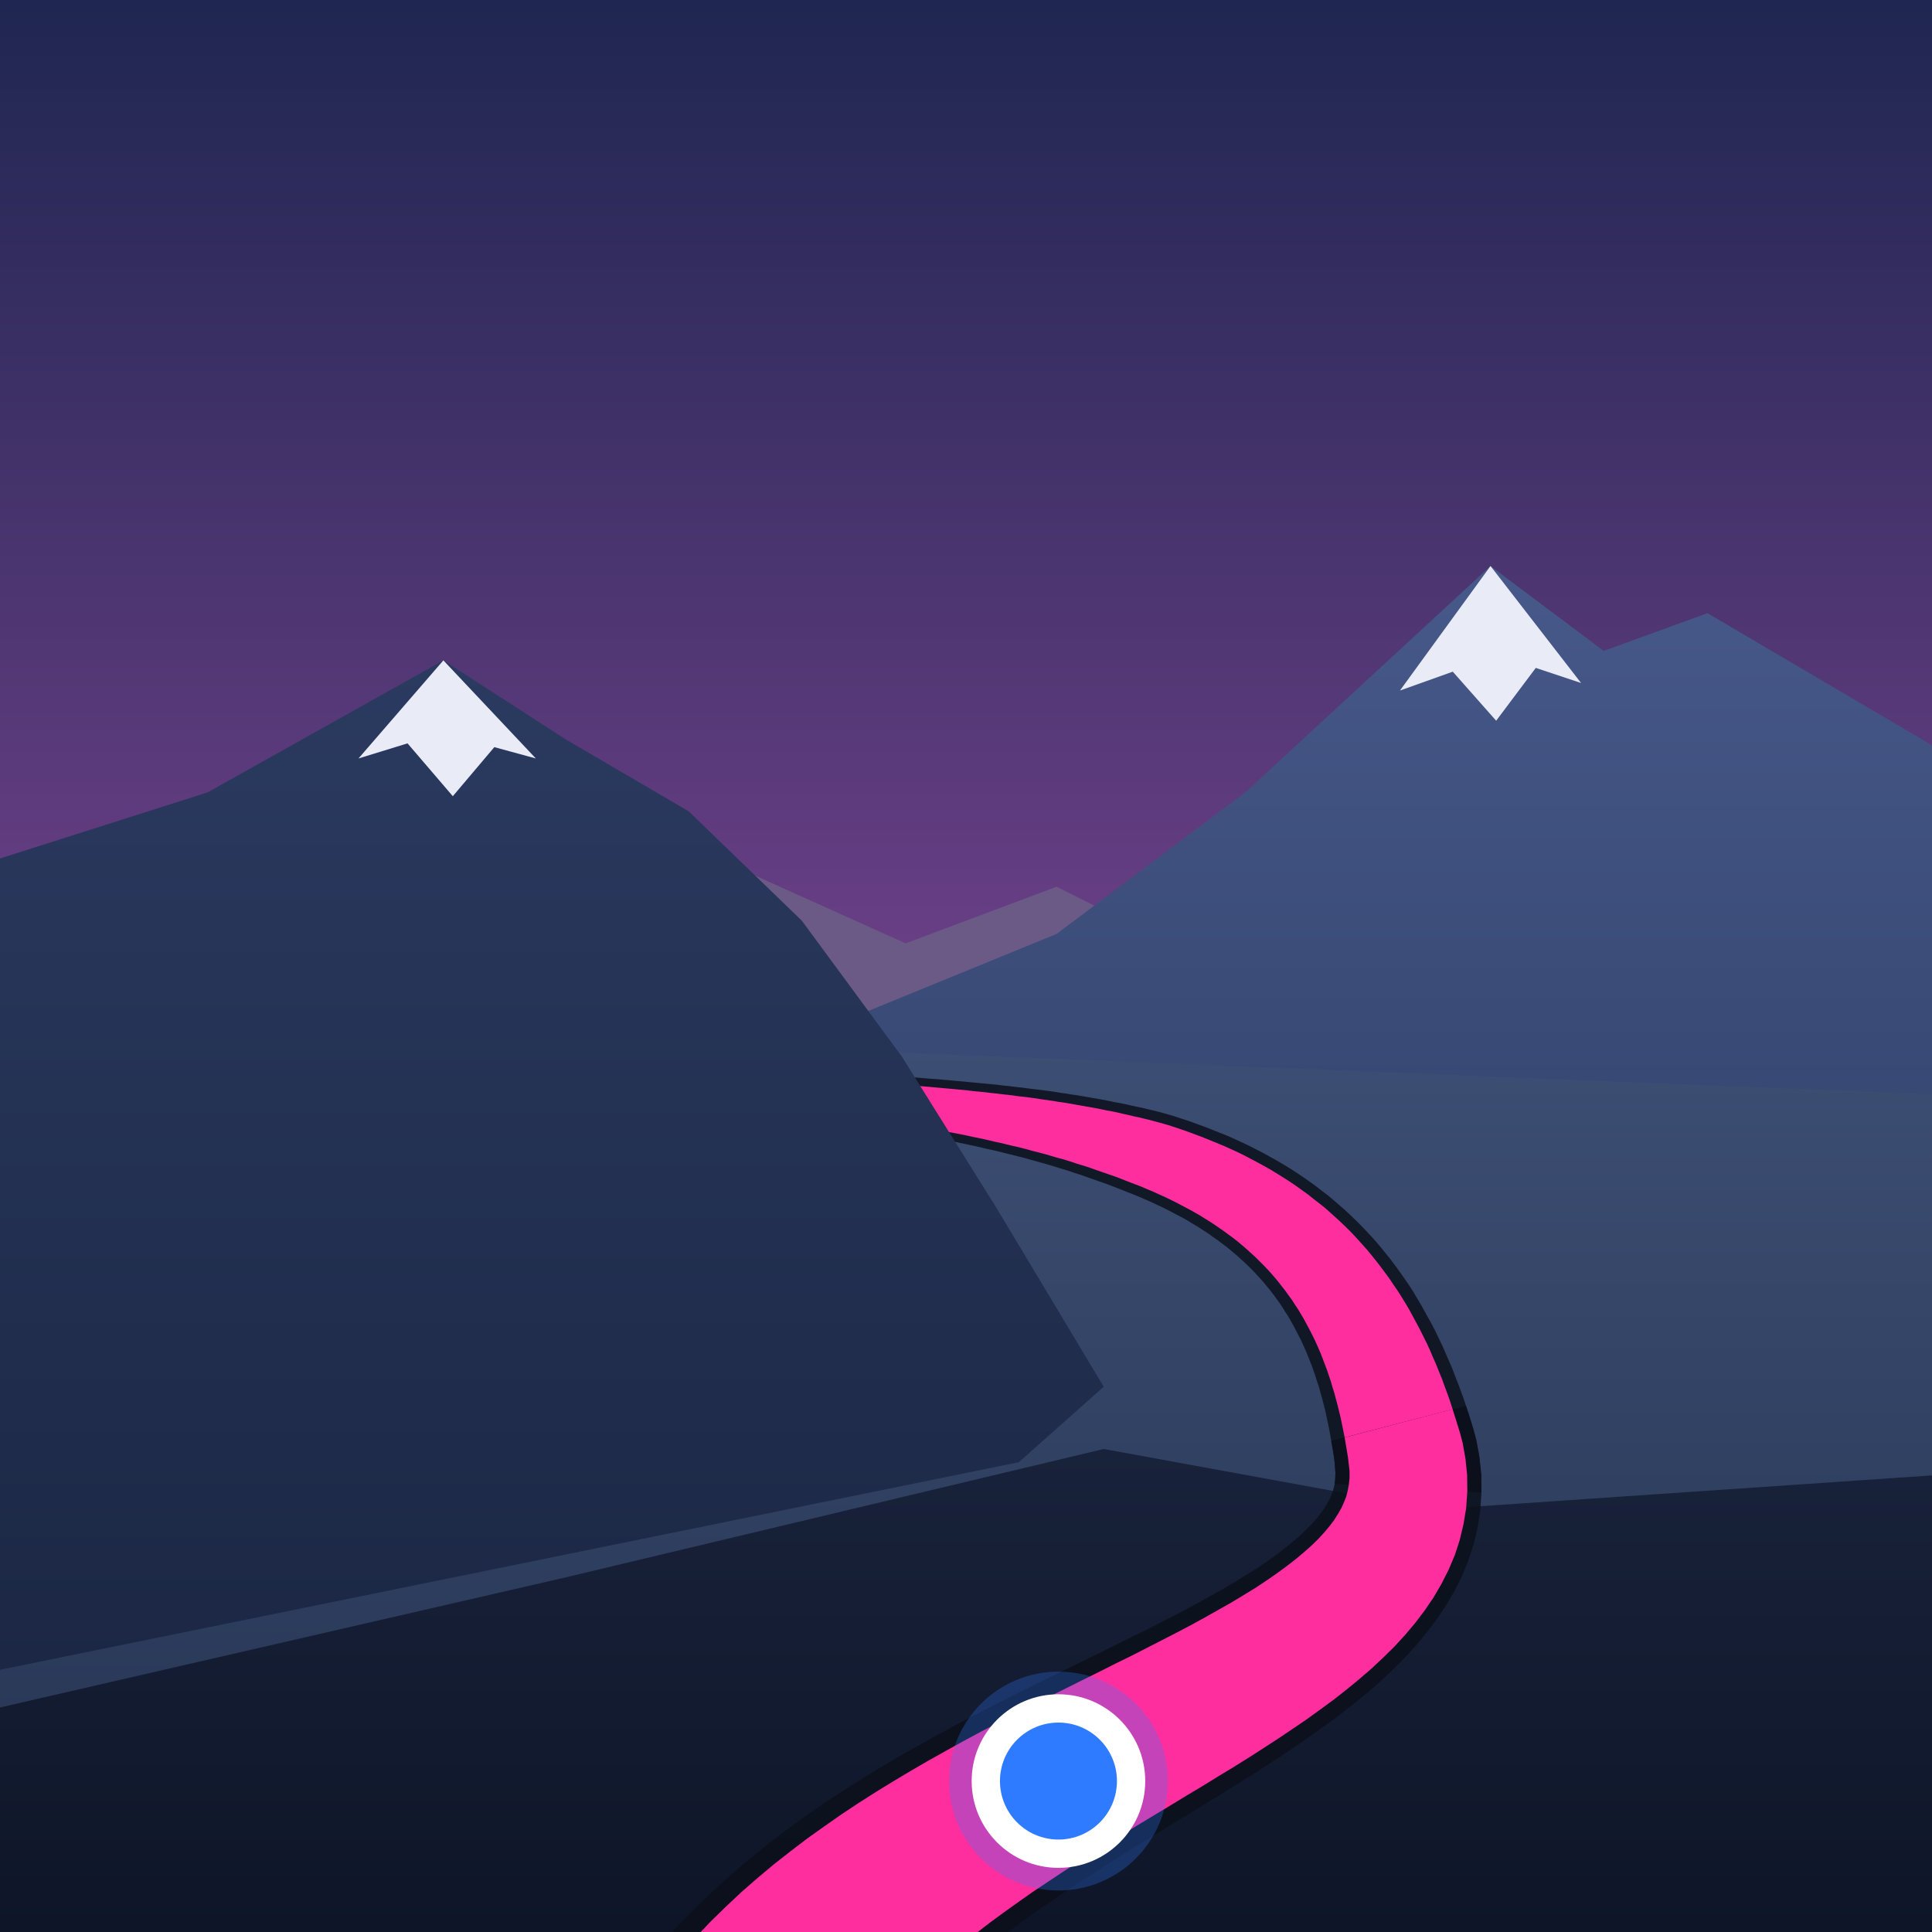
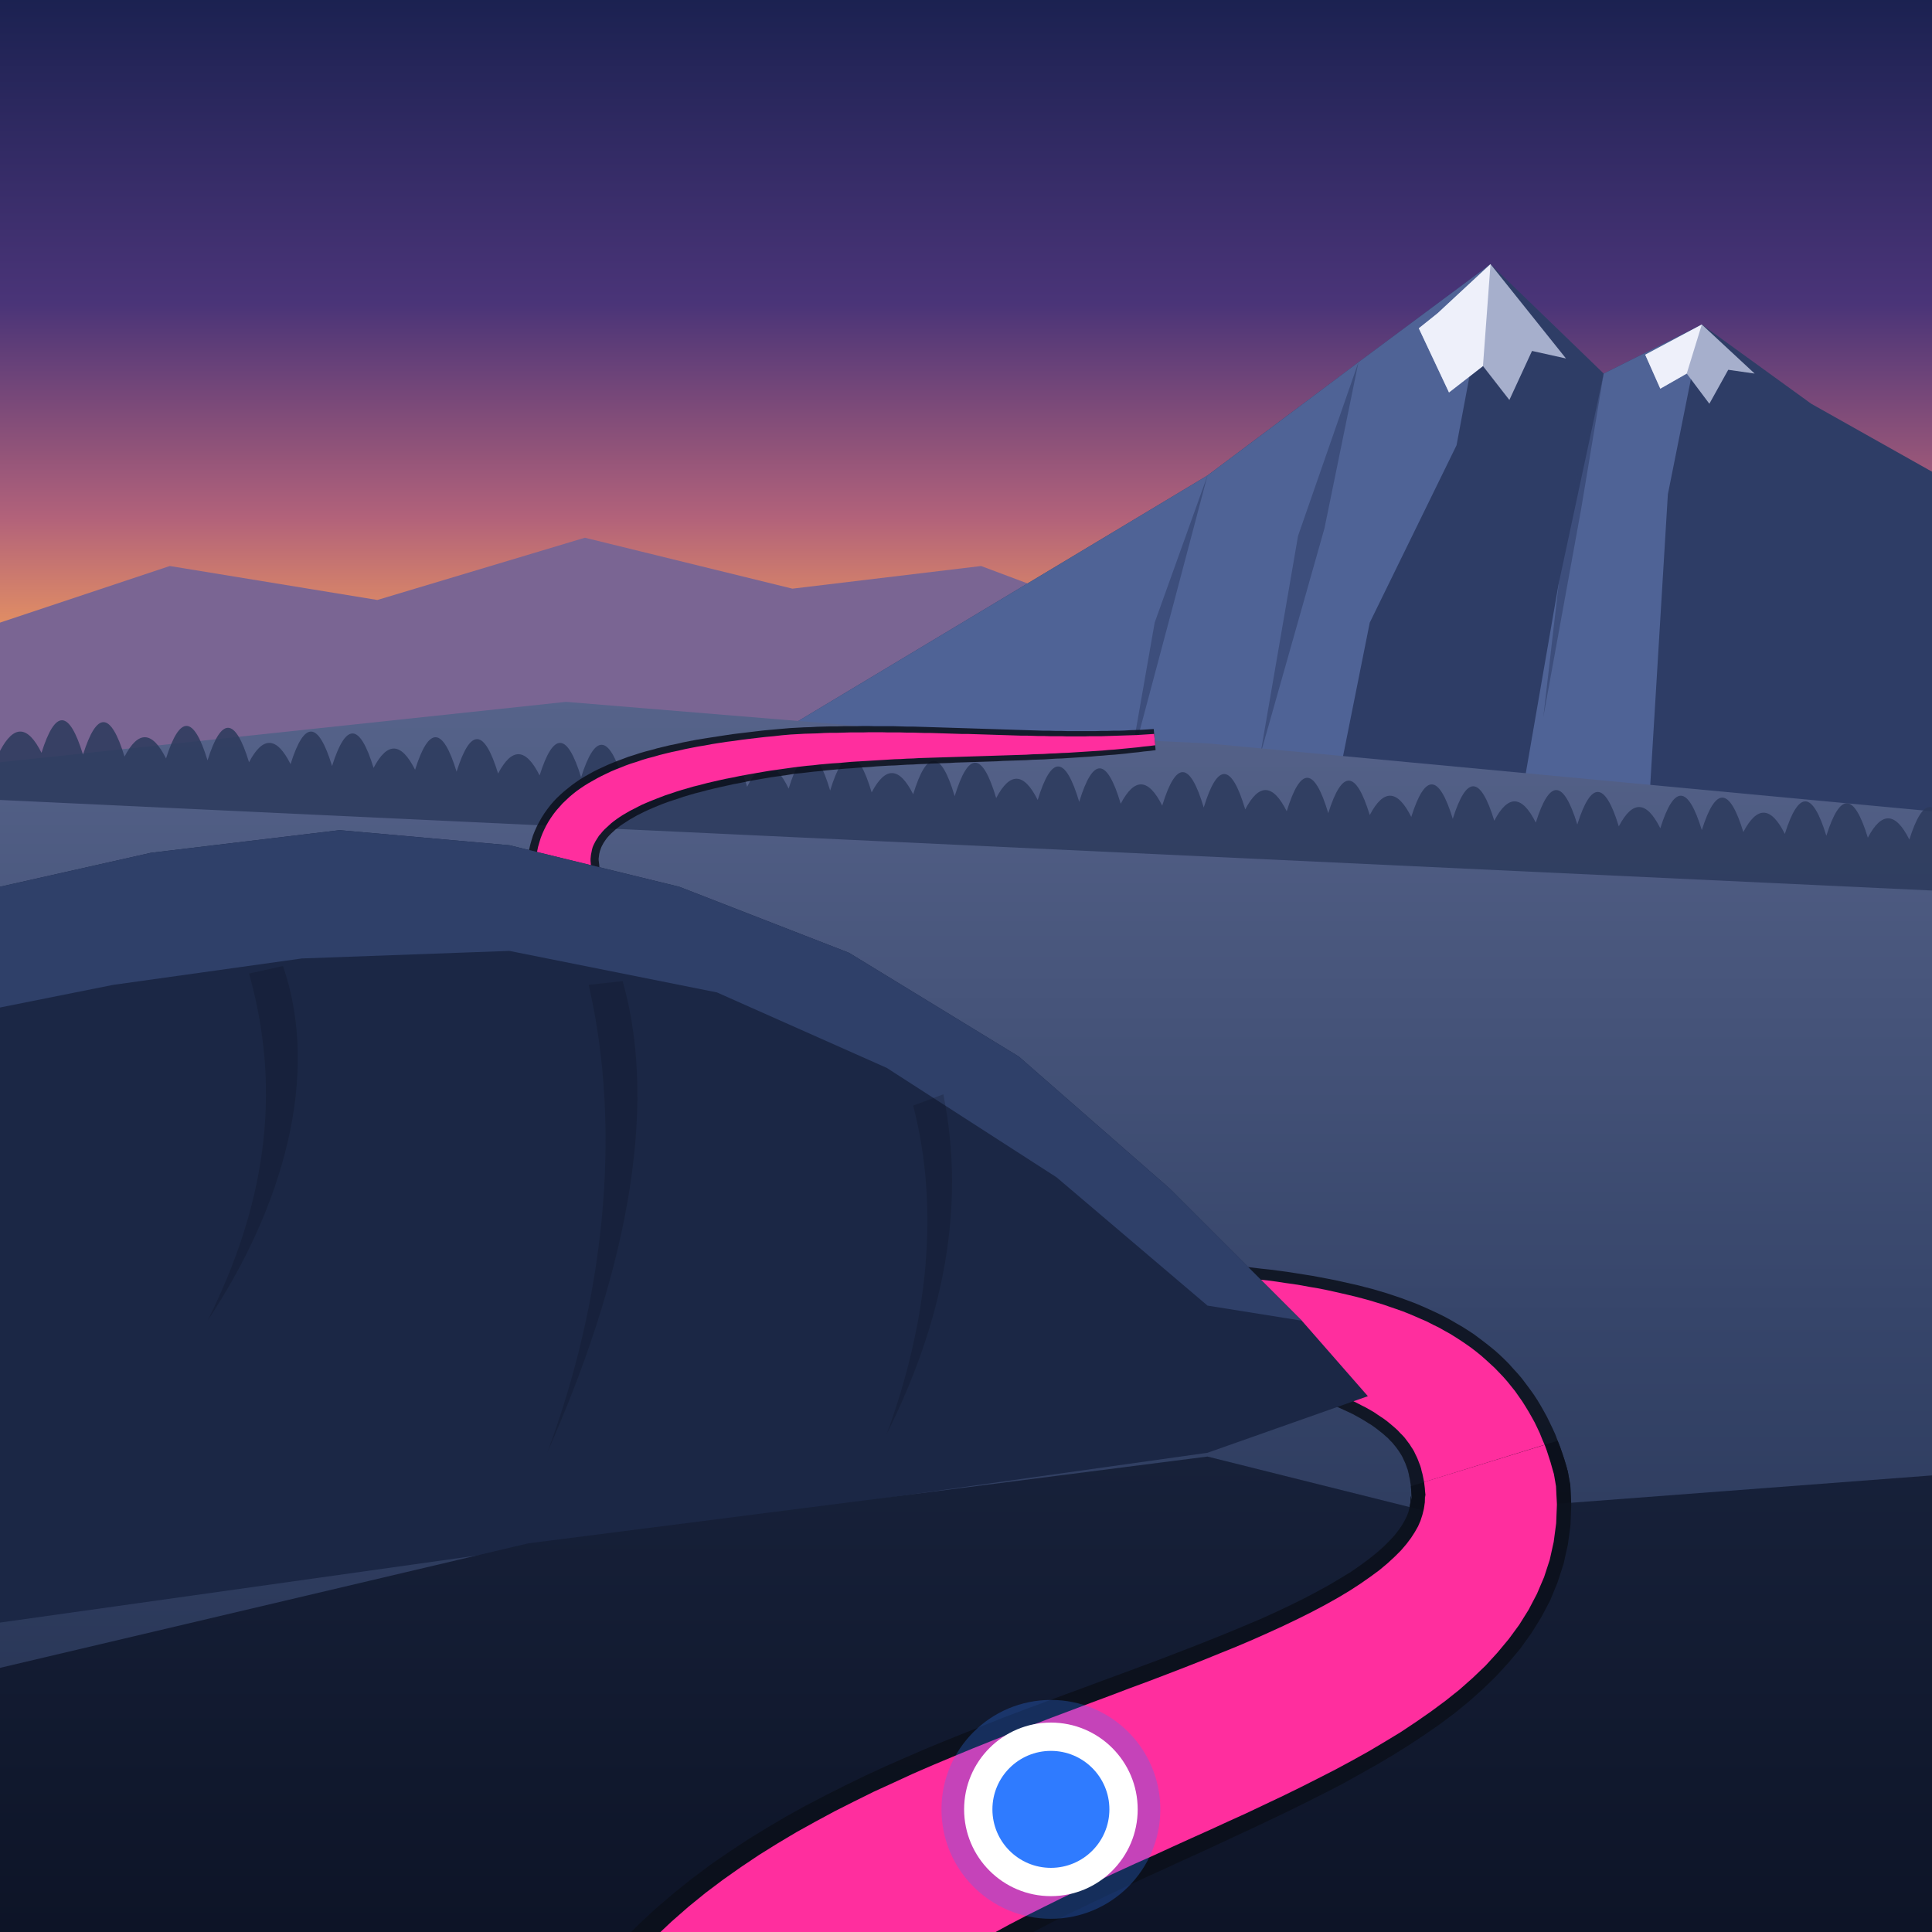
<svg xmlns="http://www.w3.org/2000/svg" width="1024" height="1024" viewBox="0 0 1024 1024">
  <defs>
    <linearGradient id="sky" x1="0" y1="0" x2="0" y2="1">
-       <stop offset="0" stop-color="#1E2650" />
-       <stop offset="0.5" stop-color="#6A3F86" />
-       <stop offset="0.78" stop-color="#E0875A" />
-       <stop offset="1" stop-color="#F4A259" />
-     </linearGradient>
-     <linearGradient id="right" x1="0" y1="0" x2="0" y2="1">
-       <stop offset="0" stop-color="#47598A" />
-       <stop offset="1" stop-color="#2E3E66" />
-     </linearGradient>
-     <linearGradient id="left" x1="0" y1="0" x2="0" y2="1">
-       <stop offset="0" stop-color="#2B3A60" />
-       <stop offset="1" stop-color="#1B2744" />
+       <stop offset="0" stop-color="#1A2150" />
+       <stop offset="0.16" stop-color="#4A3478" />
+       <stop offset="0.27" stop-color="#B2627A" />
+       <stop offset="0.34" stop-color="#EE9A5E" />
    </linearGradient>
    <linearGradient id="floor" x1="0" y1="0" x2="0" y2="1">
-       <stop offset="0" stop-color="#3C4E73" />
-       <stop offset="1" stop-color="#24324F" />
+       <stop offset="0" stop-color="#56638A" />
+       <stop offset="0.5" stop-color="#36456A" />
+       <stop offset="1" stop-color="#222E4C" />
    </linearGradient>
    <linearGradient id="fg" x1="0" y1="0" x2="0" y2="1">
-       <stop offset="0" stop-color="#18223A" />
-       <stop offset="1" stop-color="#0E1528" />
+       <stop offset="0" stop-color="#17213A" />
+       <stop offset="1" stop-color="#0D1427" />
    </linearGradient>
  </defs>
  <rect width="1024" height="1024" fill="url(#sky)" />
-   <path d="M0,560 L130,505 L230,530 L380,455 L480,500 L560,470 L660,520 L1024,560 L1024,760 L0,760 Z" fill="#6C5A86" />
-   <path d="M330,610 L450,540 L560,495 L660,420 L790,300 L850,345 L905,325 L1024,395 L1024,760 L330,760 Z" fill="url(#right)" />
-   <path d="M790,300 L838,362 L814,354 L793,382 L770,356 L742,366 Z" fill="#E9ECF7" />
-   <path d="M0,600 L430,556 L1024,580 L1024,1024 L0,1024 Z" fill="url(#floor)" />
-   <path d="M785.2,791.1 L785.1,781.6 L784.1,772.2 L782.5,763.4 L781.0,757.8 L779.7,753.5 L778.4,749.3 L777.0,745.1 L775.6,740.9 L774.1,736.8 L772.6,732.8 L771.0,728.7 L769.5,724.8 L767.8,720.9 L766.1,717.0 L764.4,713.1 L762.6,709.4 L760.8,705.6 L758.9,701.9 L756.9,698.3 L754.9,694.7 L752.9,691.1 L750.8,687.6 L748.7,684.1 L746.5,680.7 L744.2,677.4 L741.9,674.1 L739.5,670.8 L737.1,667.6 L734.6,664.5 L732.1,661.4 L729.5,658.3 L726.8,655.3 L724.1,652.4 L721.3,649.5 L718.5,646.7 L715.6,643.9 L712.7,641.2 L709.7,638.6 L706.7,636.0 L703.6,633.4 L700.4,631.0 L697.2,628.5 L694.0,626.2 L690.7,623.9 L687.3,621.6 L683.9,619.4 L680.4,617.3 L676.9,615.2 L673.3,613.2 L669.7,611.2 L666.0,609.3 L662.3,607.4 L658.5,605.6 L654.6,603.8 L650.8,602.1 L646.8,600.5 L642.8,598.9 L638.7,597.3 L634.6,595.8 L630.5,594.3 L626.2,592.9 L622.0,591.5 L617.5,590.2 L614.2,589.3 L611.3,588.6 L608.4,587.9 L605.5,587.2 L602.6,586.6 L599.7,586.0 L596.8,585.3 L593.9,584.7 L591.0,584.2 L588.1,583.6 L585.2,583.0 L582.4,582.5 L579.5,582.0 L576.6,581.5 L573.7,581.0 L570.8,580.5 L567.9,580.1 L565.0,579.6 L562.0,579.2 L559.1,578.7 L556.2,578.3 L553.2,577.9 L550.3,577.5 L547.3,577.2 L544.3,576.8 L541.3,576.4 L538.3,576.1 L535.2,575.7 L532.2,575.4 L529.1,575.0 L526.0,574.7 L522.9,574.4 L519.7,574.1 L516.5,573.8 L513.3,573.5 L510.1,573.2 L506.9,572.9 L503.6,572.6 L500.3,572.3 L496.9,572.0 L493.5,571.8 L490.1,571.5 L486.7,571.2 L483.2,570.9 L479.7,570.6 L476.1,570.4 L472.5,570.1 L468.8,569.8 L465.2,569.5 L461.4,569.2 L457.6,569.0 L453.8,568.7 L449.9,568.4 L446.0,568.1 L442.0,567.8 L438.0,567.5 L433.9,567.2 L429.8,566.8 L425.6,566.5 L421.4,566.2 L418.6,589.8 L422.8,590.5 L427.0,591.1 L431.0,591.8 L435.1,592.4 L439.0,593.1 L443.0,593.7 L446.8,594.4 L450.6,595.0 L454.4,595.6 L458.1,596.2 L461.8,596.9 L465.4,597.5 L469.0,598.1 L472.5,598.7 L476.0,599.4 L479.4,600.0 L482.8,600.6 L486.1,601.2 L489.4,601.9 L492.7,602.5 L495.9,603.1 L499.1,603.7 L502.3,604.4 L505.4,605.0 L508.5,605.7 L511.5,606.3 L514.6,607.0 L517.5,607.6 L520.5,608.3 L523.4,609.0 L526.3,609.6 L529.2,610.3 L532.0,611.0 L534.8,611.7 L537.6,612.4 L540.4,613.1 L543.2,613.8 L545.9,614.6 L548.6,615.3 L551.3,616.1 L553.9,616.8 L556.6,617.6 L559.2,618.4 L561.8,619.2 L564.5,620.0 L567.0,620.8 L569.6,621.7 L572.2,622.5 L574.8,623.4 L577.3,624.3 L579.9,625.2 L582.4,626.1 L585.0,627.0 L587.5,627.9 L590.1,628.9 L592.6,629.9 L595.2,630.9 L597.7,631.9 L600.3,632.9 L602.5,633.8 L606.0,635.3 L609.5,636.8 L612.9,638.4 L616.3,640.0 L619.5,641.6 L622.7,643.3 L625.8,644.9 L628.9,646.6 L631.8,648.4 L634.7,650.1 L637.5,651.9 L640.3,653.7 L642.9,655.6 L645.5,657.4 L648.0,659.3 L650.5,661.2 L652.8,663.1 L655.2,665.1 L657.4,667.1 L659.6,669.1 L661.7,671.1 L663.8,673.2 L665.8,675.3 L667.7,677.4 L669.6,679.5 L671.4,681.7 L673.2,683.9 L674.9,686.1 L676.5,688.3 L678.2,690.6 L679.7,692.9 L681.2,695.3 L682.7,697.6 L684.1,700.0 L685.5,702.5 L686.8,705.0 L688.1,707.5 L689.4,710.0 L690.6,712.6 L691.8,715.3 L692.9,717.9 L694.0,720.7 L695.1,723.4 L696.1,726.2 L697.1,729.1 L698.0,732.0 L699.0,734.9 L699.8,737.9 L700.7,741.0 L701.5,744.1 L702.3,747.2 L703.0,750.4 L703.7,753.7 L704.4,757.0 L705.0,760.3 L705.6,763.7 L706.2,767.2 L706.8,770.7 L707.3,774.3 L707.5,776.6 L707.8,780.6 L707.7,783.7 L707.4,786.5 Z" fill="#0B0F1A" opacity="0.85" />
-   <path d="M777.7,790.6 L777.6,781.8 L776.7,773.0 L775.2,764.7 L773.8,759.4 L772.5,755.2 L771.2,751.0 L769.9,746.9 L768.6,742.8 L767.2,738.8 L765.7,734.8 L764.3,730.9 L762.7,727.0 L761.2,723.2 L759.5,719.4 L757.9,715.6 L756.2,711.9 L754.4,708.3 L752.6,704.7 L750.7,701.1 L748.8,697.6 L746.9,694.1 L744.9,690.7 L742.8,687.3 L740.7,684.0 L738.5,680.8 L736.3,677.5 L734.0,674.4 L731.7,671.3 L729.3,668.2 L726.9,665.2 L724.4,662.2 L721.8,659.3 L719.2,656.4 L716.6,653.6 L713.9,650.9 L711.1,648.2 L708.3,645.6 L705.4,643.0 L702.5,640.4 L699.5,638.0 L696.4,635.6 L693.4,633.2 L690.2,630.9 L687.0,628.6 L683.8,626.4 L680.5,624.3 L677.1,622.2 L673.7,620.1 L670.2,618.1 L666.7,616.2 L663.1,614.3 L659.5,612.4 L655.8,610.6 L652.1,608.9 L648.3,607.2 L644.4,605.6 L640.5,604.0 L636.5,602.4 L632.5,600.9 L628.4,599.4 L624.3,598.0 L620.1,596.6 L615.7,595.3 L612.6,594.5 L609.7,593.7 L606.8,593.0 L604.0,592.3 L601.1,591.7 L598.2,591.0 L595.4,590.4 L592.5,589.7 L589.7,589.1 L586.8,588.6 L584.0,588.0 L581.1,587.4 L578.2,586.9 L575.4,586.4 L572.5,585.9 L569.7,585.4 L566.8,584.9 L563.9,584.4 L561.0,584.0 L558.1,583.5 L555.2,583.1 L552.3,582.7 L549.3,582.2 L546.4,581.8 L543.4,581.4 L540.4,581.1 L537.4,580.7 L534.4,580.3 L531.4,580.0 L528.3,579.6 L525.2,579.3 L522.1,578.9 L519.0,578.6 L515.8,578.3 L512.7,577.9 L509.5,577.6 L506.2,577.3 L502.9,577.0 L499.6,576.7 L496.3,576.4 L492.9,576.1 L489.5,575.8 L486.1,575.5 L482.6,575.2 L479.1,574.9 L475.6,574.6 L472.0,574.3 L468.3,573.9 L464.6,573.6 L460.9,573.3 L457.1,573.0 L453.3,572.7 L449.5,572.4 L445.5,572.1 L441.6,571.8 L437.6,571.4 L433.5,571.1 L429.4,570.8 L425.2,570.4 L420.9,570.1 L419.1,585.9 L423.3,586.6 L427.4,587.2 L431.5,587.9 L435.5,588.5 L439.5,589.1 L443.4,589.7 L447.3,590.3 L451.1,590.9 L454.9,591.5 L458.6,592.1 L462.3,592.7 L465.9,593.3 L469.5,593.9 L473.0,594.5 L476.5,595.1 L480.0,595.7 L483.4,596.3 L486.7,596.9 L490.0,597.5 L493.3,598.2 L496.6,598.8 L499.8,599.4 L502.9,600.0 L506.1,600.6 L509.2,601.2 L512.2,601.8 L515.3,602.5 L518.3,603.1 L521.2,603.7 L524.2,604.4 L527.1,605.1 L530.0,605.7 L532.9,606.4 L535.7,607.1 L538.5,607.7 L541.3,608.4 L544.1,609.1 L546.8,609.9 L549.6,610.6 L552.3,611.3 L555.0,612.0 L557.6,612.8 L560.3,613.6 L563.0,614.3 L565.6,615.1 L568.2,615.9 L570.8,616.8 L573.5,617.6 L576.1,618.4 L578.7,619.3 L581.2,620.2 L583.8,621.1 L586.4,622.0 L589.0,622.9 L591.6,623.8 L594.2,624.8 L596.7,625.8 L599.3,626.8 L601.9,627.8 L604.3,628.7 L607.8,630.2 L611.4,631.7 L614.9,633.3 L618.4,634.9 L621.7,636.5 L625.0,638.2 L628.2,639.9 L631.4,641.6 L634.4,643.3 L637.4,645.1 L640.3,646.9 L643.1,648.7 L645.9,650.6 L648.6,652.5 L651.2,654.4 L653.8,656.3 L656.3,658.3 L658.7,660.3 L661.0,662.3 L663.3,664.4 L665.6,666.5 L667.7,668.6 L669.8,670.7 L671.9,672.9 L673.9,675.1 L675.8,677.3 L677.7,679.6 L679.5,681.9 L681.3,684.2 L683.0,686.6 L684.7,688.9 L686.3,691.4 L687.9,693.8 L689.4,696.3 L690.9,698.8 L692.3,701.4 L693.7,704.0 L695.1,706.7 L696.4,709.3 L697.7,712.1 L698.9,714.8 L700.1,717.6 L701.2,720.5 L702.3,723.4 L703.4,726.3 L704.4,729.3 L705.4,732.3 L706.3,735.4 L707.3,738.6 L708.1,741.7 L709.0,745.0 L709.8,748.3 L710.6,751.6 L711.3,755.0 L712.0,758.4 L712.7,761.9 L713.3,765.4 L713.9,769.0 L714.5,772.7 L714.8,775.3 L715.3,779.8 L715.3,783.5 L714.9,787.0 Z" fill="#FF2E9E" />
-   <path d="M0,455 L110,420 L235,350 L300,392 L365,430 L425,488 L478,560 L528,640 L585,735 L540,775 L0,885 Z" fill="url(#left)" />
-   <path d="M235,350 L284,402 L262,396 L240,422 L216,394 L190,402 Z" fill="#E9ECF7" />
-   <path d="M0,905 L300,836 L585,768 L760,800 L1024,782 L1024,1024 L0,1024 Z" fill="url(#fg)" />
-   <path d="M451.4,1143.7 L449.1,1133.5 L450.1,1126.6 L451.9,1119.8 L454.5,1113.2 L457.5,1106.7 L461.0,1100.2 L464.9,1093.8 L469.2,1087.4 L473.8,1081.1 L478.9,1074.9 L484.2,1068.7 L489.9,1062.6 L495.9,1056.6 L502.2,1050.6 L508.7,1044.7 L515.5,1038.9 L522.5,1033.2 L529.7,1027.5 L537.1,1021.9 L544.6,1016.4 L552.3,1011.0 L560.2,1005.6 L568.1,1000.2 L576.2,995.0 L584.3,989.7 L592.5,984.6 L600.7,979.4 L608.9,974.4 L617.2,969.3 L625.5,964.2 L633.7,959.2 L641.9,954.2 L650.0,949.2 L658.1,944.2 L666.1,939.1 L674.0,934.0 L681.8,928.9 L689.4,923.7 L696.9,918.5 L704.3,913.2 L711.5,907.8 L718.6,902.2 L725.4,896.6 L732.0,890.8 L738.4,884.8 L744.6,878.6 L750.5,872.1 L756.1,865.4 L761.4,858.4 L766.3,851.1 L770.8,843.5 L774.8,835.5 L778.2,827.2 L781.1,818.5 L783.2,809.6 L784.6,800.4 L785.2,791.1 L785.1,781.6 L784.1,772.2 L782.5,763.4 L781.0,757.8 L779.7,753.5 L778.4,749.3 L777.0,745.1 L705.6,763.7 L706.2,767.2 L706.8,770.7 L707.3,774.3 L707.5,776.6 L707.8,780.6 L707.7,783.7 L707.4,786.5 L706.8,789.1 L706.0,791.6 L705.0,794.0 L703.7,796.4 L702.2,799.0 L700.3,801.7 L698.1,804.5 L695.5,807.5 L692.5,810.6 L689.1,813.8 L685.3,817.1 L681.1,820.5 L676.5,824.1 L671.5,827.6 L666.1,831.3 L660.3,834.9 L654.2,838.7 L647.8,842.4 L641.0,846.2 L634.0,850.1 L626.7,854.0 L619.2,857.9 L611.4,861.9 L603.4,865.9 L595.2,869.9 L586.8,874.1 L578.3,878.3 L569.6,882.5 L560.8,886.8 L551.8,891.2 L542.7,895.7 L533.6,900.3 L524.3,905.0 L515.0,909.8 L505.7,914.8 L496.3,919.9 L486.9,925.1 L477.4,930.4 L468.0,936.0 L458.6,941.7 L449.2,947.6 L439.9,953.7 L430.6,960.0 L421.4,966.6 L412.2,973.4 L403.2,980.4 L394.2,987.8 L385.4,995.4 L376.7,1003.4 L368.1,1011.7 L359.7,1020.3 L351.5,1029.3 L343.3,1038.7 L335.4,1048.4 L327.4,1058.4 L319.3,1068.7 L308.6,1076.3 Z" fill="#0B0F1A" opacity="0.85" />
-   <path d="M439.7,1138.2 L438.2,1128.1 L439.7,1120.8 L442.1,1113.8 L445.0,1106.9 L448.4,1100.1 L452.3,1093.3 L456.6,1086.7 L461.2,1080.2 L466.2,1073.7 L471.5,1067.3 L477.2,1061.1 L483.2,1054.8 L489.4,1048.7 L495.9,1042.7 L502.7,1036.7 L509.6,1030.9 L516.8,1025.1 L524.2,1019.4 L531.8,1013.8 L539.5,1008.3 L547.3,1002.8 L555.3,997.5 L563.4,992.1 L571.5,986.9 L579.7,981.7 L588.0,976.6 L596.3,971.5 L604.6,966.4 L612.9,961.4 L621.2,956.4 L629.4,951.4 L637.6,946.5 L645.7,941.5 L653.8,936.6 L661.8,931.6 L669.6,926.6 L677.3,921.6 L684.9,916.5 L692.4,911.4 L699.6,906.2 L706.7,901.0 L713.6,895.6 L720.3,890.1 L726.8,884.5 L733.0,878.7 L739.0,872.8 L744.7,866.6 L750.1,860.2 L755.1,853.6 L759.8,846.7 L764.0,839.5 L767.8,832.0 L771.1,824.2 L773.7,816.2 L775.7,807.8 L777.1,799.3 L777.7,790.6 L777.6,781.8 L776.7,773.0 L775.2,764.7 L773.8,759.4 L772.5,755.2 L771.2,751.0 L769.9,746.9 L712.7,761.9 L713.3,765.4 L713.9,769.0 L714.5,772.7 L714.8,775.3 L715.3,779.8 L715.3,783.5 L714.9,787.0 L714.3,790.2 L713.5,793.3 L712.3,796.3 L710.9,799.4 L709.1,802.5 L707.1,805.7 L704.6,809.0 L701.8,812.3 L698.6,815.8 L695.0,819.3 L690.9,822.9 L686.5,826.6 L681.7,830.3 L676.5,834.1 L671.0,837.9 L665.1,841.8 L658.9,845.6 L652.4,849.5 L645.5,853.4 L638.4,857.4 L631.1,861.4 L623.5,865.4 L615.7,869.4 L607.7,873.5 L599.5,877.7 L591.1,881.8 L582.6,886.1 L573.9,890.4 L565.1,894.8 L556.2,899.2 L547.2,903.8 L538.1,908.4 L529.0,913.1 L519.8,917.9 L510.5,922.9 L501.3,928.0 L492.0,933.2 L482.7,938.6 L473.5,944.1 L464.2,949.8 L455.1,955.6 L445.9,961.7 L436.9,968.0 L427.9,974.4 L419.0,981.2 L410.2,988.1 L401.6,995.3 L393.0,1002.8 L384.7,1010.6 L376.4,1018.7 L368.4,1027.2 L360.5,1035.9 L352.8,1045.0 L345.2,1054.4 L337.7,1064.1 L330.2,1074.1 L320.3,1081.8 Z" fill="#FF2E9E" />
-   <circle cx="561" cy="944" r="58" fill="#2F7BFF" opacity="0.28" />
-   <circle cx="561" cy="944" r="46" fill="#FFFFFF" />
-   <circle cx="561" cy="944" r="31" fill="#2F7BFF" />
+   <path d="M0,330 L90,300 L200,318 L310,285 L420,312 L520,300 L600,330 L1024,340 L1024,440 L0,440 Z" fill="#7A6593" />
+   <path d="M420,384 L560,300 L640,252 L720,192 L790,140 L850,198 L902,172 L960,214 L1024,250 L1024,460 L420,460 Z" fill="#2E3D66" />
+   <path d="M790,140 L772,236 L726,330 L700,460 L420,460 L420,384 L560,300 L640,252 L720,192 Z" fill="#4F6396" />
+   <path d="M902,172 L884,262 L872,460 L800,460 L826,310 L850,198 Z" fill="#4F6396" />
+   <path d="M640,252 L622,320 L598,410 L612,330 Z" fill="#2E3D66" opacity="0.55" />
+   <path d="M720,192 L702,280 L668,400 L688,284 Z" fill="#2E3D66" opacity="0.55" />
+   <path d="M850,198 L838,270 L818,380 L830,276 Z" fill="#2E3D66" opacity="0.55" />
+   <path d="M790,140 L830,190 L812,186 L800,212 L786,194 L768,208 L752,174 L762,166 Z" fill="#A6AFCC" />
+   <path d="M790,140 L786,194 L768,208 L752,174 L762,166 Z" fill="#EEF0FA" />
+   <path d="M902,172 L930,198 L916,196 L906,214 L894,198 L880,206 L872,188 Z" fill="#A6AFCC" />
+   <path d="M902,172 L894,198 L880,206 L872,188 Z" fill="#EEF0FA" />
+   <path d="M0,404 L300,372 L470,386 L640,394 L1024,430 L1024,1024 L0,1024 Z" fill="url(#floor)" />
+   <path d="M0,398 Q11,377 22,399 Q33,364 44,400 Q55,365 66,401 Q77,380 88,402 Q99,367 110,403 Q121,368 132,404 Q143,383 154,405 Q165,370 176,406 Q187,371 198,407 Q209,386 220,408 Q231,373 242,409 Q253,374 264,410 Q275,389 286,411 Q297,376 308,412 Q319,377 330,413 Q341,392 352,414 Q363,379 374,416 Q385,380 396,417 Q407,395 418,418 Q429,382 440,419 Q451,383 462,420 Q473,399 484,421 Q495,385 506,422 Q517,386 528,423 Q539,402 550,424 Q561,388 572,425 Q583,389 594,426 Q605,405 616,427 Q627,391 638,428 Q649,392 660,429 Q671,408 682,430 Q693,394 704,431 Q715,396 726,432 Q737,411 748,433 Q759,398 770,434 Q781,399 792,435 Q803,414 814,436 Q825,401 836,437 Q847,402 858,438 Q869,417 880,439 Q891,404 902,440 Q913,405 924,441 Q935,420 946,442 Q957,407 968,443 Q979,408 990,444 Q1001,423 1012,445 Q1023,410 1034,446 L1024,472 L0,424 Z" fill="#2C395C" opacity="0.85" />
+   <path d="M821.6,848.3 L825.5,838.8 L828.7,829.0 L831.0,818.7 L832.4,808.3 L832.8,797.7 L832.3,787.2 L831.0,780.0 L830.1,776.7 L829.1,773.4 L828.0,770.1 L826.9,766.9 L825.6,763.6 L824.4,760.4 L823.0,757.3 L821.5,754.2 L820.0,751.1 L818.3,748.0 L816.6,745.0 L814.8,742.0 L812.9,739.1 L810.9,736.3 L808.8,733.5 L806.7,730.7 L804.5,728.1 L802.1,725.5 L799.8,722.9 L797.3,720.4 L794.8,718.0 L792.2,715.7 L789.5,713.5 L786.7,711.3 L783.9,709.2 L781.1,707.1 L778.2,705.2 L775.2,703.3 L772.1,701.5 L769.0,699.7 L765.9,698.0 L762.7,696.4 L759.5,694.9 L756.2,693.4 L752.8,691.9 L749.4,690.5 L745.9,689.2 L742.4,687.9 L738.8,686.7 L735.2,685.5 L731.5,684.4 L727.8,683.3 L723.9,682.3 L720.1,681.3 L716.1,680.4 L712.1,679.5 L708.1,678.6 L704.0,677.8 L699.8,677.0 L695.5,676.2 L691.1,675.5 L686.7,674.8 L682.2,674.1 L677.7,673.5 L673.0,672.9 L668.3,672.4 L663.5,671.8 L658.6,671.3 L653.1,670.8 L646.2,670.4 L640.1,669.9 L633.9,669.3 L627.5,668.6 L621.1,667.8 L614.5,666.8 L607.9,665.7 L601.2,664.5 L594.5,663.2 L587.6,661.7 L580.8,660.1 L573.9,658.5 L566.9,656.6 L560.0,654.7 L553.0,652.7 L545.9,650.5 L538.9,648.2 L531.9,645.9 L524.9,643.4 L517.9,640.8 L510.9,638.1 L503.9,635.2 L497.0,632.3 L490.1,629.3 L483.3,626.2 L476.5,622.9 L469.7,619.6 L463.0,616.2 L456.4,612.7 L449.9,609.1 L443.5,605.4 L437.1,601.6 L430.9,597.7 L424.7,593.7 L418.7,589.6 L412.7,585.5 L406.9,581.2 L401.2,576.9 L395.7,572.5 L390.3,568.1 L385.0,563.5 L379.9,558.9 L374.9,554.2 L370.1,549.5 L365.5,544.7 L361.0,539.8 L356.8,534.8 L352.7,529.8 L348.8,524.8 L345.1,519.6 L341.5,514.5 L338.2,509.2 L335.1,503.9 L332.2,498.6 L329.5,493.2 L327.0,487.8 L324.8,482.3 L322.8,476.8 L321.0,471.2 L319.3,465.2 L318.9,463.9 L318.5,462.7 L318.2,461.6 L317.9,460.5 L317.7,459.5 L317.6,458.5 L317.5,457.6 L317.4,456.7 L317.3,455.9 L317.3,455.0 L317.4,454.2 L317.5,453.4 L317.6,452.6 L317.8,451.8 L318.0,451.0 L318.3,450.2 L318.6,449.3 L319.0,448.4 L319.5,447.5 L320.0,446.6 L320.6,445.7 L321.3,444.7 L322.1,443.7 L323.0,442.7 L324.0,441.7 L325.1,440.7 L326.3,439.6 L327.6,438.6 L329.0,437.5 L330.5,436.5 L332.2,435.4 L333.9,434.3 L335.7,433.3 L337.6,432.2 L339.6,431.2 L341.8,430.1 L344.0,429.1 L346.3,428.1 L348.7,427.1 L351.2,426.1 L353.9,425.1 L356.6,424.2 L359.4,423.3 L362.3,422.3 L365.3,421.4 L368.4,420.5 L371.6,419.7 L374.9,418.8 L378.2,418.0 L381.7,417.2 L385.3,416.4 L388.9,415.6 L392.7,414.9 L396.5,414.1 L400.4,413.4 L404.4,412.7 L408.5,412.0 L412.7,411.4 L417.0,410.8 L421.2,410.1 L424.5,409.8 L427.9,409.4 L431.3,409.0 L434.6,408.7 L438.0,408.3 L441.4,408.0 L444.7,407.7 L448.0,407.4 L451.4,407.2 L454.7,406.9 L458.0,406.7 L461.2,406.5 L464.5,406.2 L467.8,406.0 L471.1,405.8 L474.3,405.7 L477.5,405.5 L480.8,405.3 L484.0,405.2 L487.2,405.0 L490.4,404.9 L493.6,404.7 L496.8,404.6 L500.0,404.5 L503.2,404.4 L506.4,404.2 L509.5,404.1 L512.7,404.0 L515.8,403.9 L519.0,403.8 L522.1,403.7 L525.3,403.6 L528.4,403.5 L531.6,403.3 L534.7,403.2 L537.8,403.1 L540.9,403.0 L544.1,402.9 L547.2,402.7 L550.3,402.6 L553.4,402.5 L556.5,402.3 L559.6,402.1 L562.8,402.0 L565.9,401.8 L569.0,401.6 L572.1,401.4 L575.2,401.2 L578.3,401.0 L581.4,400.7 L584.5,400.5 L587.6,400.2 L590.7,400.0 L593.8,399.7 L596.9,399.4 L600.1,399.0 L603.2,398.7 L606.3,398.3 L609.4,398.0 L612.5,397.6 L611.5,386.4 L608.4,386.6 L605.3,386.8 L602.3,386.9 L599.2,387.0 L596.1,387.2 L593.1,387.3 L590.0,387.3 L586.9,387.4 L583.9,387.4 L580.8,387.5 L577.8,387.5 L574.7,387.5 L571.6,387.5 L568.6,387.5 L565.5,387.5 L562.4,387.4 L559.4,387.4 L556.3,387.3 L553.2,387.3 L550.1,387.2 L547.1,387.1 L544.0,387.0 L540.9,386.9 L537.8,386.8 L534.7,386.7 L531.5,386.6 L528.4,386.5 L525.3,386.4 L522.1,386.3 L519.0,386.2 L515.8,386.1 L512.7,386.0 L509.5,385.9 L506.3,385.8 L503.1,385.7 L499.9,385.6 L496.7,385.5 L493.5,385.4 L490.3,385.3 L487.0,385.2 L483.7,385.1 L480.5,385.1 L477.2,385.0 L473.9,384.9 L470.6,384.9 L467.2,384.9 L463.9,384.9 L460.5,384.8 L457.2,384.8 L453.8,384.9 L450.4,384.9 L447.0,384.9 L443.5,385.0 L440.1,385.0 L436.6,385.1 L433.1,385.2 L429.6,385.4 L426.1,385.5 L422.5,385.7 L418.8,385.9 L414.1,386.3 L409.6,386.7 L405.2,387.1 L400.9,387.6 L396.7,388.1 L392.5,388.6 L388.4,389.1 L384.4,389.7 L380.5,390.3 L376.6,390.9 L372.8,391.5 L369.1,392.1 L365.5,392.8 L361.9,393.5 L358.5,394.3 L355.0,395.0 L351.7,395.8 L348.4,396.6 L345.2,397.5 L342.1,398.3 L339.0,399.2 L336.0,400.2 L333.1,401.1 L330.2,402.2 L327.5,403.2 L324.7,404.3 L322.1,405.4 L319.5,406.6 L316.9,407.8 L314.5,409.0 L312.0,410.4 L309.7,411.7 L307.4,413.1 L305.2,414.6 L303.0,416.2 L301.0,417.8 L298.9,419.5 L297.0,421.2 L295.1,423.0 L293.3,424.9 L291.6,426.9 L290.0,429.0 L288.5,431.1 L287.1,433.3 L285.8,435.6 L284.6,437.9 L283.5,440.3 L282.5,442.8 L281.7,445.4 L281.0,447.9 L280.4,450.5 L280.0,453.2 L279.6,455.8 L279.4,458.5 L279.4,461.2 L279.4,463.9 L279.6,466.7 L279.8,469.4 L280.2,472.1 L280.7,474.8 L282.3,481.8 L284.3,489.0 L286.6,496.1 L289.1,503.1 L291.9,510.1 L295.0,516.9 L298.3,523.7 L301.8,530.3 L305.6,536.9 L309.6,543.3 L313.8,549.7 L318.2,555.9 L322.8,562.1 L327.6,568.1 L332.6,574.1 L337.8,579.9 L343.1,585.7 L348.6,591.3 L354.3,596.9 L360.1,602.3 L366.1,607.6 L372.1,612.9 L378.4,618.0 L384.7,623.0 L391.2,627.9 L397.8,632.7 L404.5,637.4 L411.2,642.1 L418.1,646.5 L425.1,650.9 L432.1,655.2 L439.3,659.4 L446.5,663.5 L453.7,667.4 L461.1,671.3 L468.5,675.0 L475.9,678.6 L483.4,682.2 L490.9,685.6 L498.4,688.9 L506.0,692.0 L513.6,695.1 L521.2,698.0 L528.8,700.9 L536.4,703.6 L544.0,706.2 L551.7,708.6 L559.3,711.0 L566.8,713.2 L574.4,715.3 L581.9,717.3 L589.4,719.1 L596.9,720.9 L604.3,722.5 L611.7,723.9 L619.0,725.3 L626.3,726.5 L633.5,727.5 L640.7,728.5 L646.9,729.2 L650.8,729.9 L655.1,730.7 L659.3,731.5 L663.4,732.3 L667.4,733.2 L671.3,734.0 L675.1,734.9 L678.8,735.9 L682.4,736.8 L685.8,737.8 L689.2,738.7 L692.5,739.8 L695.6,740.8 L698.6,741.8 L701.6,742.9 L704.4,744.0 L707.1,745.0 L709.7,746.1 L712.3,747.3 L714.7,748.4 L717.0,749.5 L719.2,750.7 L721.2,751.8 L723.2,753.0 L725.1,754.2 L726.9,755.3 L728.6,756.5 L730.2,757.7 L731.7,758.9 L733.1,760.0 L734.4,761.2 L735.7,762.3 L736.8,763.5 L737.9,764.6 L738.9,765.8 L739.8,766.9 L740.6,768.0 L741.4,769.1 L742.1,770.2 L742.8,771.3 L743.4,772.4 L743.9,773.5 L744.4,774.6 L744.9,775.7 L745.3,776.8 L745.7,777.9 L746.1,779.0 L746.4,780.2 L746.7,781.4 L746.9,782.6 L747.2,783.8 L747.4,785.0 L747.6,786.3 L747.8,787.7 L747.9,789.1 L748.0,790.5 L748.1,792.0 L748.2,793.5 L748.2,795.1 L747.7,792.8 L747.6,796.1 L747.1,798.9 L746.5,801.4 L745.6,803.7 L744.4,806.1 L743.0,808.5 Z" fill="#0B0F1A" opacity="0.85" />
+   <path d="M814.6,844.8 L818.4,835.9 L821.4,826.7 L823.5,817.2 L824.8,807.4 L825.2,797.5 L824.7,787.7 L823.6,781.3 L822.7,778.2 L821.8,775.0 L820.8,771.9 L819.8,768.8 L818.7,765.8 L817.4,762.8 L816.2,759.8 L814.8,756.8 L813.4,753.9 L811.8,751.0 L810.2,748.2 L808.5,745.4 L806.8,742.7 L804.9,740.0 L803.0,737.3 L801.0,734.8 L798.9,732.2 L796.8,729.8 L794.5,727.4 L792.2,725.0 L789.8,722.8 L787.4,720.6 L784.9,718.4 L782.3,716.3 L779.7,714.3 L777.0,712.4 L774.2,710.5 L771.4,708.7 L768.5,706.9 L765.6,705.3 L762.6,703.6 L759.5,702.1 L756.4,700.5 L753.2,699.1 L750.0,697.7 L746.7,696.3 L743.4,695.0 L740.0,693.8 L736.5,692.6 L733.0,691.4 L729.4,690.3 L725.8,689.2 L722.1,688.2 L718.3,687.2 L714.5,686.3 L710.6,685.4 L706.6,684.5 L702.5,683.6 L698.4,682.8 L694.2,682.1 L689.9,681.3 L685.6,680.6 L681.2,680.0 L676.7,679.3 L672.1,678.7 L667.4,678.2 L662.7,677.6 L657.9,677.1 L652.5,676.6 L645.7,676.1 L639.4,675.6 L633.1,675.0 L626.7,674.3 L620.1,673.4 L613.5,672.4 L606.8,671.2 L600.0,670.0 L593.2,668.6 L586.3,667.1 L579.4,665.5 L572.4,663.8 L565.4,661.9 L558.3,659.9 L551.3,657.8 L544.2,655.6 L537.1,653.3 L530.0,650.9 L522.9,648.4 L515.9,645.7 L508.8,643.0 L501.8,640.1 L494.8,637.1 L487.9,634.0 L480.9,630.9 L474.1,627.6 L467.3,624.2 L460.6,620.7 L453.9,617.1 L447.3,613.5 L440.8,609.7 L434.4,605.8 L428.1,601.9 L421.8,597.8 L415.7,593.7 L409.7,589.5 L403.9,585.2 L398.1,580.8 L392.5,576.3 L387.0,571.8 L381.7,567.1 L376.5,562.4 L371.5,557.6 L366.6,552.8 L361.9,547.9 L357.4,542.9 L353.0,537.8 L348.9,532.7 L344.9,527.5 L341.1,522.3 L337.6,516.9 L334.2,511.6 L331.0,506.1 L328.0,500.6 L325.3,495.1 L322.8,489.5 L320.5,483.8 L318.4,478.1 L316.6,472.4 L314.9,466.3 L314.5,464.9 L314.1,463.5 L313.8,462.2 L313.5,460.9 L313.3,459.7 L313.2,458.5 L313.1,457.4 L313.0,456.3 L313.0,455.2 L313.1,454.2 L313.2,453.2 L313.4,452.2 L313.6,451.2 L313.8,450.2 L314.1,449.1 L314.5,448.1 L315.0,447.1 L315.5,446.1 L316.1,445.1 L316.8,444.0 L317.5,442.9 L318.4,441.9 L319.3,440.8 L320.3,439.7 L321.5,438.6 L322.7,437.5 L324.0,436.3 L325.4,435.2 L326.9,434.1 L328.5,433.0 L330.2,431.9 L332.1,430.8 L334.0,429.7 L336.0,428.7 L338.1,427.6 L340.3,426.5 L342.6,425.5 L345.0,424.5 L347.5,423.5 L350.1,422.5 L352.7,421.5 L355.5,420.6 L358.4,419.6 L361.3,418.7 L364.4,417.8 L367.5,416.9 L370.8,416.1 L374.1,415.2 L377.5,414.4 L381.0,413.6 L384.6,412.8 L388.3,412.1 L392.1,411.3 L395.9,410.6 L399.9,409.9 L403.9,409.2 L408.1,408.5 L412.3,407.9 L416.6,407.3 L420.9,406.7 L424.2,406.3 L427.6,405.9 L431.0,405.6 L434.4,405.2 L437.8,404.9 L441.2,404.6 L444.5,404.4 L447.9,404.1 L451.2,403.8 L454.5,403.6 L457.8,403.4 L461.1,403.2 L464.4,403.0 L467.7,402.8 L471.0,402.6 L474.2,402.4 L477.5,402.3 L480.7,402.1 L484.0,402.0 L487.2,401.8 L490.4,401.7 L493.6,401.6 L496.8,401.5 L500.0,401.4 L503.2,401.3 L506.4,401.2 L509.5,401.1 L512.7,401.0 L515.8,400.9 L519.0,400.8 L522.1,400.7 L525.3,400.6 L528.4,400.5 L531.6,400.4 L534.7,400.3 L537.8,400.2 L540.9,400.1 L544.0,400.0 L547.2,399.8 L550.3,399.7 L553.4,399.6 L556.5,399.4 L559.6,399.3 L562.7,399.1 L565.8,399.0 L568.9,398.8 L572.0,398.6 L575.1,398.4 L578.2,398.2 L581.3,398.0 L584.4,397.8 L587.5,397.5 L590.6,397.3 L593.7,397.0 L596.8,396.7 L599.9,396.4 L603.0,396.1 L606.1,395.7 L609.2,395.4 L612.3,395.0 L611.7,389.0 L608.6,389.2 L605.5,389.4 L602.5,389.6 L599.4,389.7 L596.3,389.8 L593.2,389.9 L590.2,390.0 L587.1,390.1 L584.0,390.2 L580.9,390.2 L577.9,390.2 L574.8,390.3 L571.7,390.3 L568.7,390.3 L565.6,390.3 L562.5,390.2 L559.4,390.2 L556.3,390.2 L553.3,390.1 L550.2,390.1 L547.1,390.0 L544.0,389.9 L540.9,389.9 L537.8,389.8 L534.7,389.7 L531.5,389.6 L528.4,389.5 L525.3,389.4 L522.1,389.3 L519.0,389.2 L515.8,389.1 L512.7,389.0 L509.5,389.0 L506.3,388.9 L503.1,388.8 L499.9,388.7 L496.7,388.6 L493.5,388.5 L490.3,388.5 L487.0,388.4 L483.8,388.3 L480.5,388.3 L477.2,388.2 L474.0,388.2 L470.6,388.2 L467.3,388.1 L464.0,388.1 L460.7,388.1 L457.3,388.2 L453.9,388.2 L450.5,388.2 L447.1,388.3 L443.7,388.4 L440.3,388.4 L436.8,388.5 L433.3,388.7 L429.8,388.8 L426.3,388.9 L422.8,389.1 L419.1,389.3 L414.5,389.7 L410.1,390.2 L405.7,390.6 L401.4,391.1 L397.2,391.6 L393.1,392.1 L389.0,392.7 L385.0,393.2 L381.1,393.8 L377.3,394.4 L373.6,395.1 L369.9,395.7 L366.3,396.4 L362.8,397.1 L359.4,397.9 L356.0,398.6 L352.7,399.4 L349.5,400.2 L346.4,401.1 L343.3,401.9 L340.3,402.8 L337.4,403.8 L334.5,404.7 L331.7,405.7 L329.0,406.8 L326.4,407.8 L323.8,408.9 L321.3,410.1 L318.8,411.3 L316.5,412.5 L314.2,413.8 L311.9,415.1 L309.8,416.4 L307.7,417.8 L305.6,419.3 L303.7,420.8 L301.8,422.4 L300.0,424.1 L298.2,425.8 L296.6,427.6 L295.0,429.4 L293.5,431.3 L292.1,433.3 L290.8,435.3 L289.6,437.4 L288.5,439.6 L287.5,441.8 L286.6,444.1 L285.9,446.4 L285.2,448.8 L284.7,451.2 L284.3,453.6 L284.0,456.1 L283.8,458.5 L283.8,461.0 L283.8,463.6 L284.0,466.1 L284.2,468.6 L284.6,471.2 L285.1,473.7 L286.7,480.6 L288.6,487.6 L290.9,494.5 L293.4,501.4 L296.1,508.2 L299.1,514.9 L302.4,521.5 L305.9,528.0 L309.6,534.4 L313.5,540.7 L317.6,546.9 L322.0,553.1 L326.5,559.1 L331.3,565.0 L336.2,570.9 L341.3,576.6 L346.6,582.3 L352.0,587.8 L357.6,593.3 L363.4,598.6 L369.2,603.9 L375.3,609.0 L381.4,614.1 L387.7,619.0 L394.1,623.9 L400.6,628.6 L407.2,633.2 L414.0,637.8 L420.8,642.2 L427.7,646.5 L434.7,650.8 L441.8,654.9 L448.9,658.9 L456.1,662.8 L463.4,666.6 L470.7,670.3 L478.1,673.9 L485.5,677.3 L492.9,680.7 L500.4,683.9 L507.9,687.0 L515.5,690.1 L523.0,693.0 L530.5,695.7 L538.1,698.4 L545.7,700.9 L553.2,703.4 L560.7,705.7 L568.2,707.9 L575.7,709.9 L583.2,711.9 L590.6,713.7 L598.0,715.4 L605.3,716.9 L612.6,718.3 L619.9,719.6 L627.1,720.8 L634.2,721.8 L641.2,722.7 L647.5,723.4 L651.5,724.1 L655.9,724.9 L660.2,725.7 L664.4,726.5 L668.4,727.3 L672.4,728.2 L676.2,729.1 L680.0,730.0 L683.6,730.9 L687.2,731.9 L690.6,732.9 L694.0,733.9 L697.2,734.9 L700.3,735.9 L703.4,737.0 L706.3,738.0 L709.1,739.1 L711.8,740.3 L714.4,741.4 L717.0,742.5 L719.4,743.7 L721.7,744.9 L723.9,746.0 L726.0,747.2 L728.1,748.4 L730.0,749.7 L731.8,750.9 L733.6,752.1 L735.2,753.3 L736.8,754.6 L738.2,755.8 L739.6,757.0 L740.9,758.2 L742.1,759.5 L743.3,760.7 L744.4,761.9 L745.4,763.2 L746.3,764.4 L747.2,765.6 L748.0,766.9 L748.8,768.1 L749.5,769.3 L750.1,770.6 L750.7,771.8 L751.3,773.1 L751.8,774.4 L752.3,775.7 L752.8,777.0 L753.2,778.3 L753.5,779.7 L753.9,781.1 L754.2,782.5 L754.5,784.0 L754.8,785.5 L755.0,787.1 L755.2,788.7 L755.3,790.3 L755.5,792.0 L755.6,793.7 L755.3,792.3 L755.2,796.3 L754.7,799.7 L753.9,802.9 L752.9,806.0 L751.6,809.0 L749.9,812.0 Z" fill="#FF2E9E" />
+   <path d="M0,470 L80,452 L180,440 L270,448 L360,470 L450,505 L540,560 L620,630 L690,700 L725,740 L640,770 L0,860 Z" fill="#1B2745" />
+   <path d="M0,470 L80,452 L180,440 L270,448 L360,470 L450,505 L540,560 L620,630 L690,700 L640,692 L560,624 L470,566 L380,526 L270,504 L160,508 L60,522 L0,534 Z" fill="#2F4069" />
+   <path d="M150,512 C170,570 150,640 110,700 C140,640 150,580 132,516 Z" fill="#0B0F1A" opacity="0.22" />
+   <path d="M330,520 C350,590 330,680 290,770 C320,690 330,600 312,522 Z" fill="#0B0F1A" opacity="0.22" />
+   <path d="M500,580 C512,640 500,700 470,760 C492,700 498,640 484,586 Z" fill="#0B0F1A" opacity="0.22" />
+   <path d="M0,884 L280,818 L640,772 L760,802 L1024,782 L1024,1024 L0,1024 Z" fill="url(#fg)" />
+   <path d="M435.8,1143.9 L431.3,1134.3 L431.3,1128.9 L432.4,1123.6 L434.2,1118.2 L436.6,1112.9 L439.6,1107.5 L443.2,1102.0 L447.3,1096.6 L451.9,1091.1 L457.1,1085.7 L462.6,1080.2 L468.7,1074.8 L475.1,1069.5 L482.0,1064.2 L489.2,1058.9 L496.7,1053.7 L504.6,1048.6 L512.8,1043.5 L521.2,1038.5 L529.9,1033.6 L538.8,1028.7 L547.9,1023.9 L557.1,1019.1 L566.5,1014.4 L576.1,1009.8 L585.7,1005.2 L595.4,1000.6 L605.2,996.0 L615.1,991.5 L624.9,987.0 L634.8,982.5 L644.6,978.0 L654.4,973.4 L664.1,968.9 L673.8,964.3 L683.4,959.7 L692.9,955.0 L702.2,950.3 L711.5,945.5 L720.5,940.5 L729.4,935.5 L738.2,930.3 L746.7,925.0 L755.0,919.5 L763.1,913.9 L771.0,908.0 L778.6,901.8 L785.9,895.3 L792.9,888.5 L799.5,881.3 L805.8,873.8 L811.6,865.7 L816.9,857.2 L821.6,848.3 L825.5,838.8 L828.7,829.0 L831.0,818.7 L832.4,808.3 L832.8,797.7 L832.3,787.2 L831.0,780.0 L830.1,776.7 L829.1,773.4 L828.0,770.1 L826.9,766.9 L825.6,763.6 L747.8,787.7 L747.9,789.1 L748.0,790.5 L748.1,792.0 L748.2,793.5 L748.2,795.1 L747.7,792.8 L747.6,796.1 L747.1,798.9 L746.5,801.4 L745.6,803.7 L744.4,806.1 L743.0,808.5 L741.2,811.1 L739.1,813.8 L736.5,816.6 L733.4,819.7 L729.9,822.8 L725.8,826.1 L721.2,829.5 L716.2,833.0 L710.6,836.4 L704.6,840.0 L698.2,843.5 L691.4,847.1 L684.1,850.7 L676.5,854.3 L668.6,857.9 L660.3,861.4 L651.7,865.0 L642.8,868.6 L633.7,872.2 L624.4,875.8 L614.8,879.5 L605.1,883.1 L595.2,886.8 L585.1,890.5 L574.9,894.3 L564.6,898.1 L554.1,902.0 L543.6,905.9 L533.0,909.9 L522.4,914.1 L511.8,918.3 L501.1,922.6 L490.4,927.0 L479.8,931.6 L469.1,936.3 L458.5,941.2 L448.0,946.3 L437.5,951.6 L427.1,957.0 L416.8,962.7 L406.6,968.7 L396.5,974.9 L386.5,981.5 L376.6,988.3 L367.0,995.5 L357.5,1003.1 L348.1,1011.1 L339.0,1019.5 L330.1,1028.5 L321.4,1037.9 L312.9,1047.8 L304.6,1058.1 L296.2,1068.9 L284.2,1076.1 Z" fill="#0B0F1A" opacity="0.85" />
+   <path d="M423.9,1138.6 L420.6,1129.1 L421.2,1123.3 L422.8,1117.5 L425.1,1111.8 L428.0,1106.1 L431.5,1100.3 L435.5,1094.7 L440.0,1089.0 L445.0,1083.3 L450.5,1077.7 L456.4,1072.1 L462.7,1066.6 L469.5,1061.2 L476.6,1055.8 L484.0,1050.5 L491.8,1045.2 L499.9,1040.1 L508.3,1035.0 L516.9,1030.0 L525.7,1025.1 L534.7,1020.2 L543.9,1015.4 L553.3,1010.7 L562.8,1006.0 L572.5,1001.4 L582.2,996.8 L592.0,992.2 L601.8,987.7 L611.7,983.3 L621.5,978.8 L631.4,974.3 L641.2,969.9 L651.0,965.4 L660.7,961.0 L670.4,956.4 L679.9,951.9 L689.3,947.3 L698.6,942.6 L707.8,937.9 L716.7,933.1 L725.5,928.2 L734.1,923.1 L742.5,918.0 L750.6,912.6 L758.5,907.1 L766.2,901.4 L773.6,895.5 L780.6,889.3 L787.4,882.8 L793.7,875.9 L799.7,868.7 L805.2,861.2 L810.2,853.2 L814.6,844.8 L818.4,835.9 L821.4,826.7 L823.5,817.2 L824.8,807.4 L825.2,797.5 L824.7,787.7 L823.6,781.3 L822.7,778.2 L821.8,775.0 L820.8,771.9 L819.8,768.8 L818.7,765.8 L754.8,785.5 L755.0,787.1 L755.2,788.7 L755.3,790.3 L755.5,792.0 L755.6,793.7 L755.3,792.3 L755.2,796.3 L754.7,799.7 L753.9,802.9 L752.9,806.0 L751.6,809.0 L749.9,812.0 L747.9,815.1 L745.5,818.3 L742.6,821.7 L739.2,825.1 L735.4,828.6 L731.1,832.2 L726.2,835.8 L720.9,839.5 L715.2,843.2 L709.0,846.9 L702.4,850.6 L695.4,854.3 L688.0,858.0 L680.3,861.7 L672.2,865.4 L663.9,869.1 L655.2,872.8 L646.3,876.4 L637.2,880.1 L627.8,883.8 L618.2,887.5 L608.5,891.2 L598.5,894.9 L588.5,898.7 L578.3,902.5 L568.0,906.4 L557.6,910.3 L547.2,914.3 L536.7,918.3 L526.1,922.5 L515.6,926.7 L505.0,931.1 L494.5,935.5 L483.9,940.1 L473.5,944.9 L463.0,949.7 L452.7,954.8 L442.4,960.0 L432.2,965.5 L422.1,971.1 L412.2,977.0 L402.4,983.1 L392.7,989.6 L383.2,996.3 L373.9,1003.3 L364.8,1010.7 L355.9,1018.5 L347.2,1026.7 L338.7,1035.3 L330.5,1044.3 L322.5,1053.8 L314.7,1063.8 L306.9,1074.1 L296.1,1081.4 Z" fill="#FF2E9E" />
+   <circle cx="557" cy="959" r="58" fill="#2F7BFF" opacity="0.28" />
+   <circle cx="557" cy="959" r="46" fill="#FFFFFF" />
+   <circle cx="557" cy="959" r="31" fill="#2F7BFF" />
</svg>
